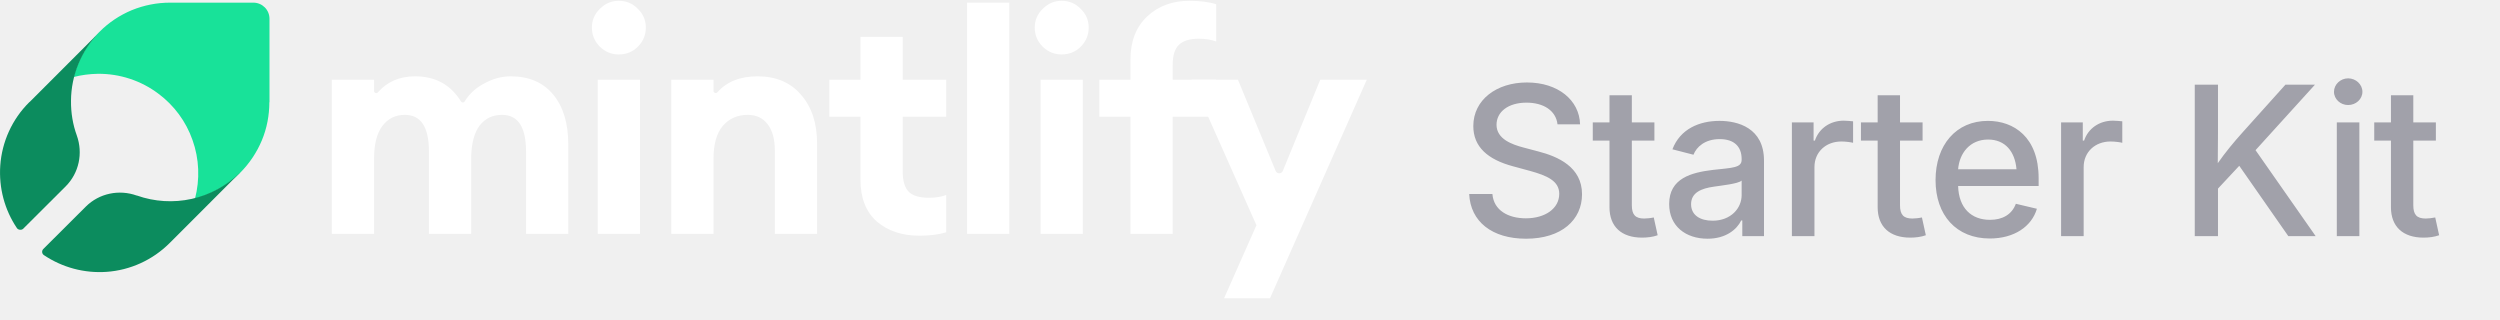
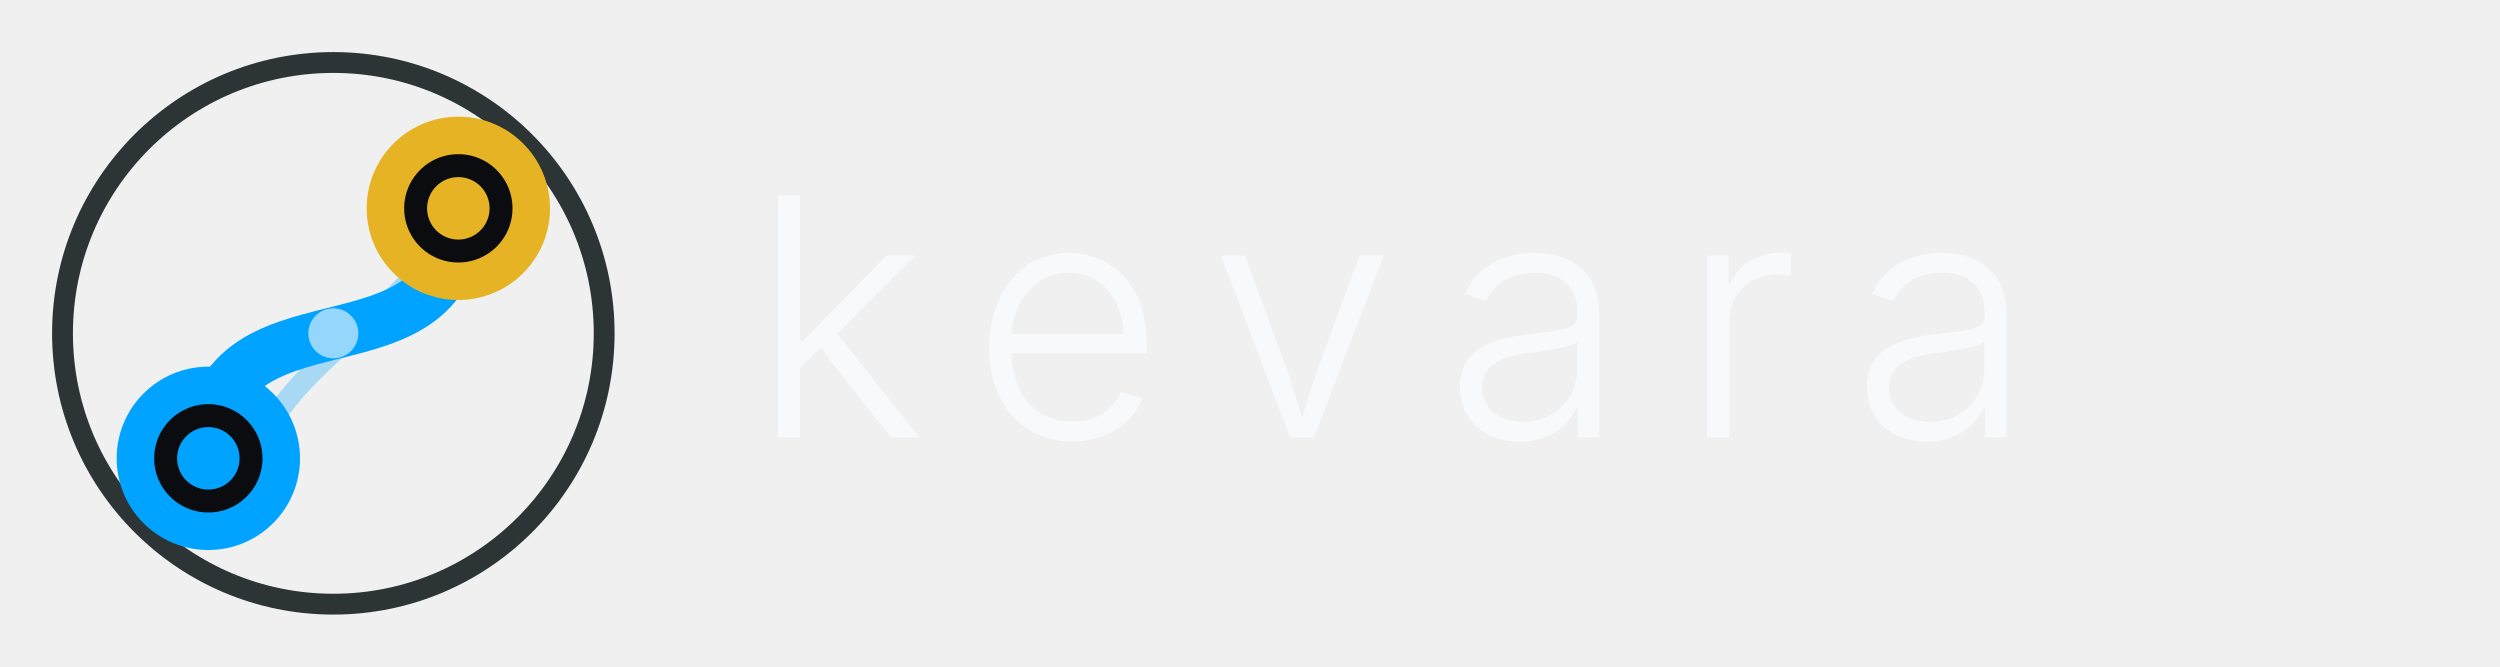
- <svg xmlns="http://www.w3.org/2000/svg" width="180" height="23" viewBox="0 0 180 23" fill="none">
-   <path d="M91.44 21.476H88.133L90.464 16.216L85.802 5.74H89.132L91.847 12.307C91.943 12.536 92.268 12.536 92.362 12.306L95.058 5.74H98.409L91.44 21.476Z" fill="white" />
-   <path d="M81.393 16.837V8.403H79.152V5.74H81.393V4.297C81.393 2.98 81.792 1.944 82.592 1.19C83.391 0.435 84.404 0.058 85.633 0.058C86.387 0.058 87.031 0.139 87.564 0.302V2.988C87.208 2.854 86.794 2.788 86.32 2.788C85.655 2.788 85.174 2.936 84.878 3.232C84.582 3.513 84.434 3.994 84.434 4.674V5.74H87.564V8.403H84.434V16.837H81.393Z" fill="white" />
-   <path d="M76.433 3.92C75.915 3.92 75.463 3.735 75.079 3.365C74.694 2.98 74.502 2.521 74.502 1.989C74.502 1.456 74.694 1.005 75.079 0.635C75.463 0.25 75.915 0.058 76.433 0.058C76.98 0.058 77.438 0.25 77.809 0.635C78.193 1.005 78.386 1.456 78.386 1.989C78.386 2.521 78.193 2.98 77.809 3.365C77.438 3.735 76.98 3.92 76.433 3.92ZM74.924 16.837V5.74H77.964V16.837H74.924Z" fill="white" />
-   <path d="M69.628 16.837V0.191H72.669V16.837H69.628Z" fill="white" />
-   <path d="M66.194 16.97C64.951 16.97 63.93 16.63 63.131 15.949C62.347 15.254 61.955 14.255 61.955 12.953V8.403H59.713V5.74H61.955V2.655H64.995V5.74H68.125V8.403H64.995V12.354C64.995 13.034 65.143 13.523 65.439 13.819C65.735 14.1 66.216 14.24 66.882 14.24C67.355 14.24 67.769 14.174 68.125 14.04V16.726C67.592 16.889 66.948 16.97 66.194 16.97Z" fill="white" />
-   <path d="M48.332 16.837V5.74H51.373V6.551C51.373 6.688 51.559 6.748 51.65 6.646C52.328 5.879 53.293 5.495 54.546 5.495C55.878 5.495 56.921 5.939 57.676 6.827C58.445 7.7 58.83 8.869 58.83 10.334V16.837H55.789V10.844C55.789 10.03 55.619 9.402 55.279 8.958C54.939 8.499 54.458 8.27 53.836 8.27C53.096 8.27 52.497 8.536 52.038 9.069C51.594 9.601 51.373 10.386 51.373 11.421V16.837H48.332Z" fill="white" />
-   <path d="M44.547 3.92C44.029 3.92 43.578 3.735 43.193 3.365C42.809 2.98 42.616 2.521 42.616 1.989C42.616 1.456 42.809 1.005 43.193 0.635C43.578 0.25 44.029 0.058 44.547 0.058C45.095 0.058 45.553 0.25 45.923 0.635C46.308 1.005 46.5 1.456 46.5 1.989C46.5 2.521 46.308 2.98 45.923 3.365C45.553 3.735 45.095 3.92 44.547 3.92ZM43.038 16.837V5.74H46.079V16.837H43.038Z" fill="white" />
-   <path d="M37.875 16.837V10.911C37.875 9.15 37.298 8.27 36.144 8.27C35.478 8.27 34.945 8.521 34.546 9.024C34.161 9.527 33.954 10.275 33.924 11.266V16.837H30.884V10.911C30.884 9.15 30.306 8.27 29.152 8.27C28.472 8.27 27.932 8.536 27.532 9.069C27.133 9.601 26.933 10.386 26.933 11.421V16.837H23.892V5.74H26.933V6.559C26.933 6.695 27.116 6.755 27.206 6.652C27.878 5.881 28.771 5.495 29.885 5.495C31.349 5.495 32.452 6.1 33.193 7.309C33.252 7.404 33.395 7.403 33.454 7.307C33.774 6.78 34.219 6.361 34.79 6.05C35.441 5.68 36.099 5.495 36.765 5.495C38.082 5.495 39.103 5.932 39.828 6.805C40.553 7.678 40.916 8.876 40.916 10.4V16.837H37.875Z" fill="white" />
-   <path d="M19.403 7.362V1.35C19.403 0.705 18.879 0.191 18.244 0.191H12.235C11.291 0.191 10.357 0.378 9.487 0.733C8.618 1.098 7.824 1.621 7.16 2.295L7.114 2.341C6.235 3.23 5.609 4.333 5.291 5.548C5.861 5.399 6.45 5.324 7.039 5.314C8.609 5.296 10.151 5.801 11.403 6.745C12.534 7.586 13.394 8.746 13.861 10.083C14.347 11.438 14.403 12.916 14.039 14.309C15.244 13.991 16.356 13.364 17.244 12.486L17.291 12.439C17.954 11.775 18.487 10.98 18.851 10.111C19.216 9.241 19.393 8.306 19.393 7.362H19.403Z" fill="#18E299" />
-   <path d="M5.112 7.26C5.121 5.416 5.857 3.646 7.151 2.324L2.151 7.326C2.133 7.344 2.114 7.354 2.095 7.372C0.876 8.583 0.14 10.204 0.019 11.918C-0.092 13.52 0.327 15.103 1.22 16.426C1.306 16.552 1.537 16.593 1.667 16.472L4.73 13.417C5.689 12.458 5.987 11.033 5.531 9.757C5.242 8.965 5.103 8.117 5.112 7.26Z" fill="#0C8C5E" />
-   <path d="M17.262 12.44C16.303 13.38 15.102 14.032 13.799 14.321C12.486 14.61 11.127 14.526 9.861 14.079C9.861 14.079 9.851 14.079 9.842 14.079C8.567 13.622 7.142 13.921 6.183 14.871L3.12 17.926C2.99 18.056 3.009 18.27 3.167 18.373C4.489 19.258 6.072 19.686 7.673 19.574C9.386 19.453 10.997 18.717 12.216 17.497L12.263 17.451L17.262 12.449V12.44Z" fill="#0C8C5E" />
-   <text x="105" y="17" font-family="Inter, ui-sans-serif, system-ui, -apple-system, sans-serif" font-size="15" font-weight="500" fill="#A1A1AA" letter-spacing="-0.01em">Starter Kit</text>
+ <svg xmlns="http://www.w3.org/2000/svg" width="120" height="32" viewBox="0 0 120 32" fill="none" role="img" aria-label="Kevara">
+   <circle cx="16" cy="16" r="13" fill="none" stroke="#2D3436" stroke-width="1" />
+   <path d="M10,22 C10,13 22,19 22,10" fill="none" stroke="#00A3FF" stroke-width="2.5" stroke-linecap="round" />
+   <path d="M12,23 C13,17 21,15 22,9" fill="none" stroke="#00A3FF" stroke-width="1" stroke-linecap="round" opacity="0.3" />
+   <circle cx="10" cy="22" r="3.5" fill="#0B0C10" stroke="#00A3FF" stroke-width="1.8" />
+   <circle cx="10" cy="22" r="1.5" fill="#00A3FF" />
+   <circle cx="22" cy="10" r="3.5" fill="#0B0C10" stroke="#E6B325" stroke-width="1.8" />
+   <circle cx="22" cy="10" r="1.5" fill="#E6B325" />
+   <circle cx="16" cy="16" r="1.2" fill="#F8F9FA" opacity="0.6" />
+   <text x="36" y="21" font-family="'Inter','Helvetica Neue',Helvetica,Arial,sans-serif" font-size="16" font-weight="300" fill="#F8F9FA" letter-spacing="2.5">kevara</text>
</svg>
